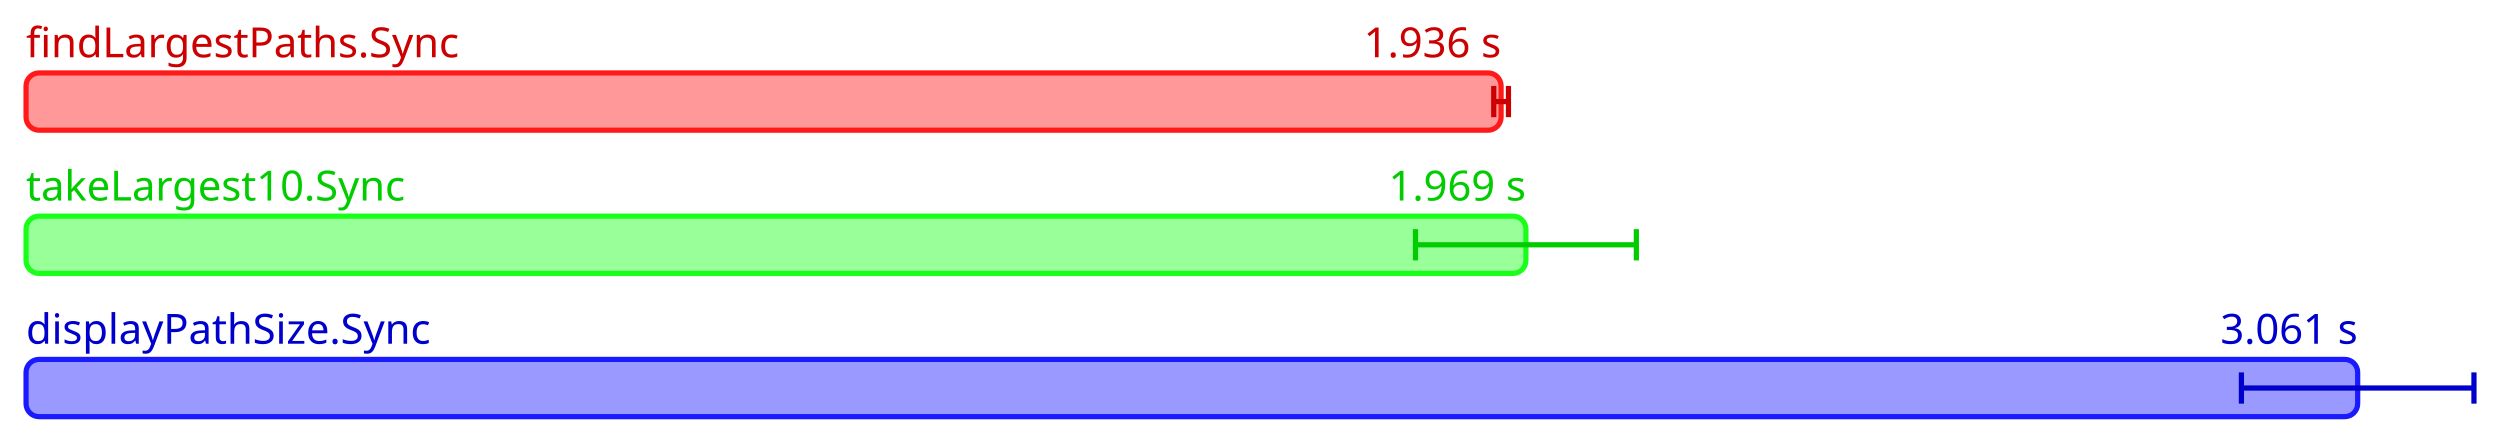
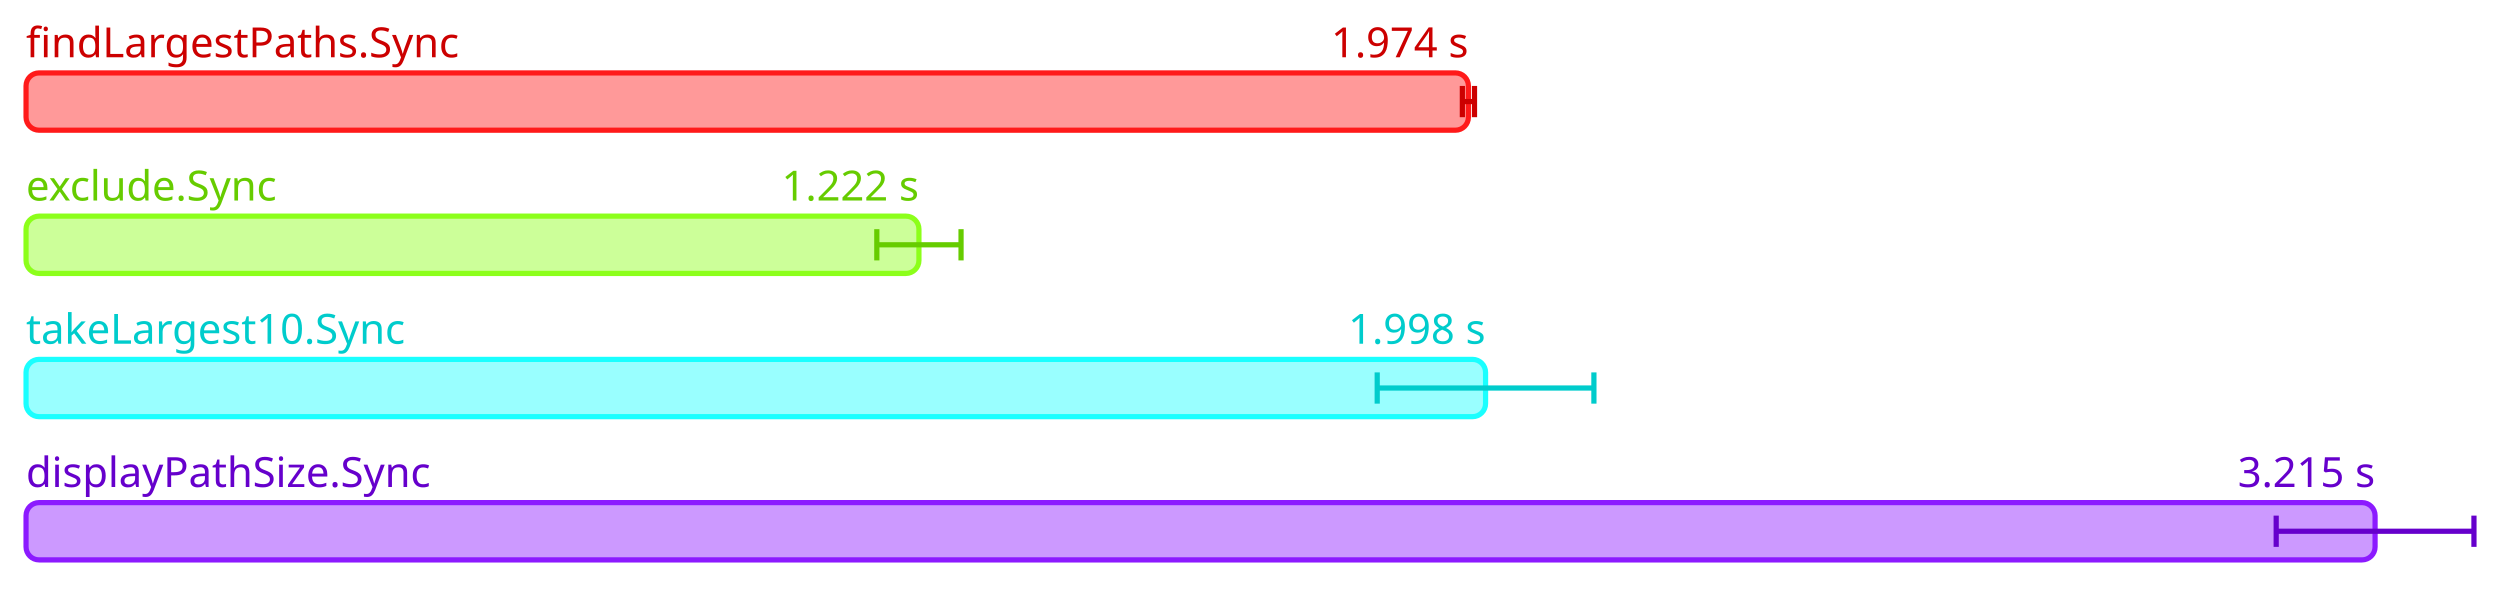
- <svg xmlns="http://www.w3.org/2000/svg" height="172" width="960.0" font-size="16" font-family="sans-serif" stroke-width="2">
+ <svg xmlns="http://www.w3.org/2000/svg" height="227" width="960.0" font-size="16" font-family="sans-serif" stroke-width="2">
  <g transform="translate(10.0 0)">
    <g fill="hsl(0, 100%, 40%)">
      <text y="22">findLargestPaths.Sync</text>
-       <text y="22" x="566.421" text-anchor="end">1.936 s</text>
+       <text y="22" x="553.876" text-anchor="end">1.974 s</text>
    </g>
    <g>
-       <rect y="28" rx="5" height="22" width="566.421" fill="hsl(0, 100%, 80%)" stroke="hsl(0, 100%, 55%)" />
+       <rect y="28" rx="5" height="22" width="553.876" fill="hsl(0, 100%, 80%)" stroke="hsl(0, 100%, 55%)" />
      <g stroke="hsl(0, 100%, 40%)">
-         <line x1="563.598" x2="569.245" y1="39" y2="39" />
-         <line x1="563.598" x2="563.598" y1="33" y2="45" />
-         <line x1="569.245" x2="569.245" y1="33" y2="45" />
+         <line x1="551.543" x2="556.209" y1="39" y2="39" />
+         <line x1="551.543" x2="551.543" y1="33" y2="45" />
+         <line x1="556.209" x2="556.209" y1="33" y2="45" />
      </g>
    </g>
-     <g fill="hsl(120, 100%, 40%)">
-       <text y="77">takeLargest10.Sync</text>
-       <text y="77" x="575.95" text-anchor="end">1.969 s</text>
+     <g fill="hsl(90, 100%, 40%)">
+       <text y="77">exclude.Sync</text>
+       <text y="77" x="342.87" text-anchor="end">1.222 s</text>
    </g>
    <g>
-       <rect y="83" rx="5" height="22" width="575.95" fill="hsl(120, 100%, 80%)" stroke="hsl(120, 100%, 55%)" />
-       <g stroke="hsl(120, 100%, 40%)">
-         <line x1="533.539" x2="618.36" y1="94" y2="94" />
-         <line x1="533.539" x2="533.539" y1="88" y2="100" />
-         <line x1="618.36" x2="618.36" y1="88" y2="100" />
+       <rect y="83" rx="5" height="22" width="342.87" fill="hsl(90, 100%, 80%)" stroke="hsl(90, 100%, 55%)" />
+       <g stroke="hsl(90, 100%, 40%)">
+         <line x1="326.699" x2="359.04" y1="94" y2="94" />
+         <line x1="326.699" x2="326.699" y1="88" y2="100" />
+         <line x1="359.04" x2="359.04" y1="88" y2="100" />
      </g>
    </g>
-     <g fill="hsl(240, 100%, 40%)">
-       <text y="132">displayPathSize.Sync</text>
-       <text y="132" x="895.35" text-anchor="end">3.061 s</text>
+     <g fill="hsl(180, 100%, 40%)">
+       <text y="132">takeLargest10.Sync</text>
+       <text y="132" x="560.454" text-anchor="end">1.998 s</text>
    </g>
    <g>
-       <rect y="138" rx="5" height="22" width="895.35" fill="hsl(240, 100%, 80%)" stroke="hsl(240, 100%, 55%)" />
-       <g stroke="hsl(240, 100%, 40%)">
-         <line x1="850.701" x2="940.0" y1="149" y2="149" />
-         <line x1="850.701" x2="850.701" y1="143" y2="155" />
-         <line x1="940.0" x2="940.0" y1="143" y2="155" />
+       <rect y="138" rx="5" height="22" width="560.454" fill="hsl(180, 100%, 80%)" stroke="hsl(180, 100%, 55%)" />
+       <g stroke="hsl(180, 100%, 40%)">
+         <line x1="518.847" x2="602.061" y1="149" y2="149" />
+         <line x1="518.847" x2="518.847" y1="143" y2="155" />
+         <line x1="602.061" x2="602.061" y1="143" y2="155" />
+       </g>
+     </g>
+     <g fill="hsl(270, 100%, 40%)">
+       <text y="187">displayPathSize.Sync</text>
+       <text y="187" x="902.029" text-anchor="end">3.215 s</text>
+     </g>
+     <g>
+       <rect y="193" rx="5" height="22" width="902.029" fill="hsl(270, 100%, 80%)" stroke="hsl(270, 100%, 55%)" />
+       <g stroke="hsl(270, 100%, 40%)">
+         <line x1="864.058" x2="940.0" y1="204" y2="204" />
+         <line x1="864.058" x2="864.058" y1="198" y2="210" />
+         <line x1="940.0" x2="940.0" y1="198" y2="210" />
      </g>
    </g>
  </g>
</svg>
